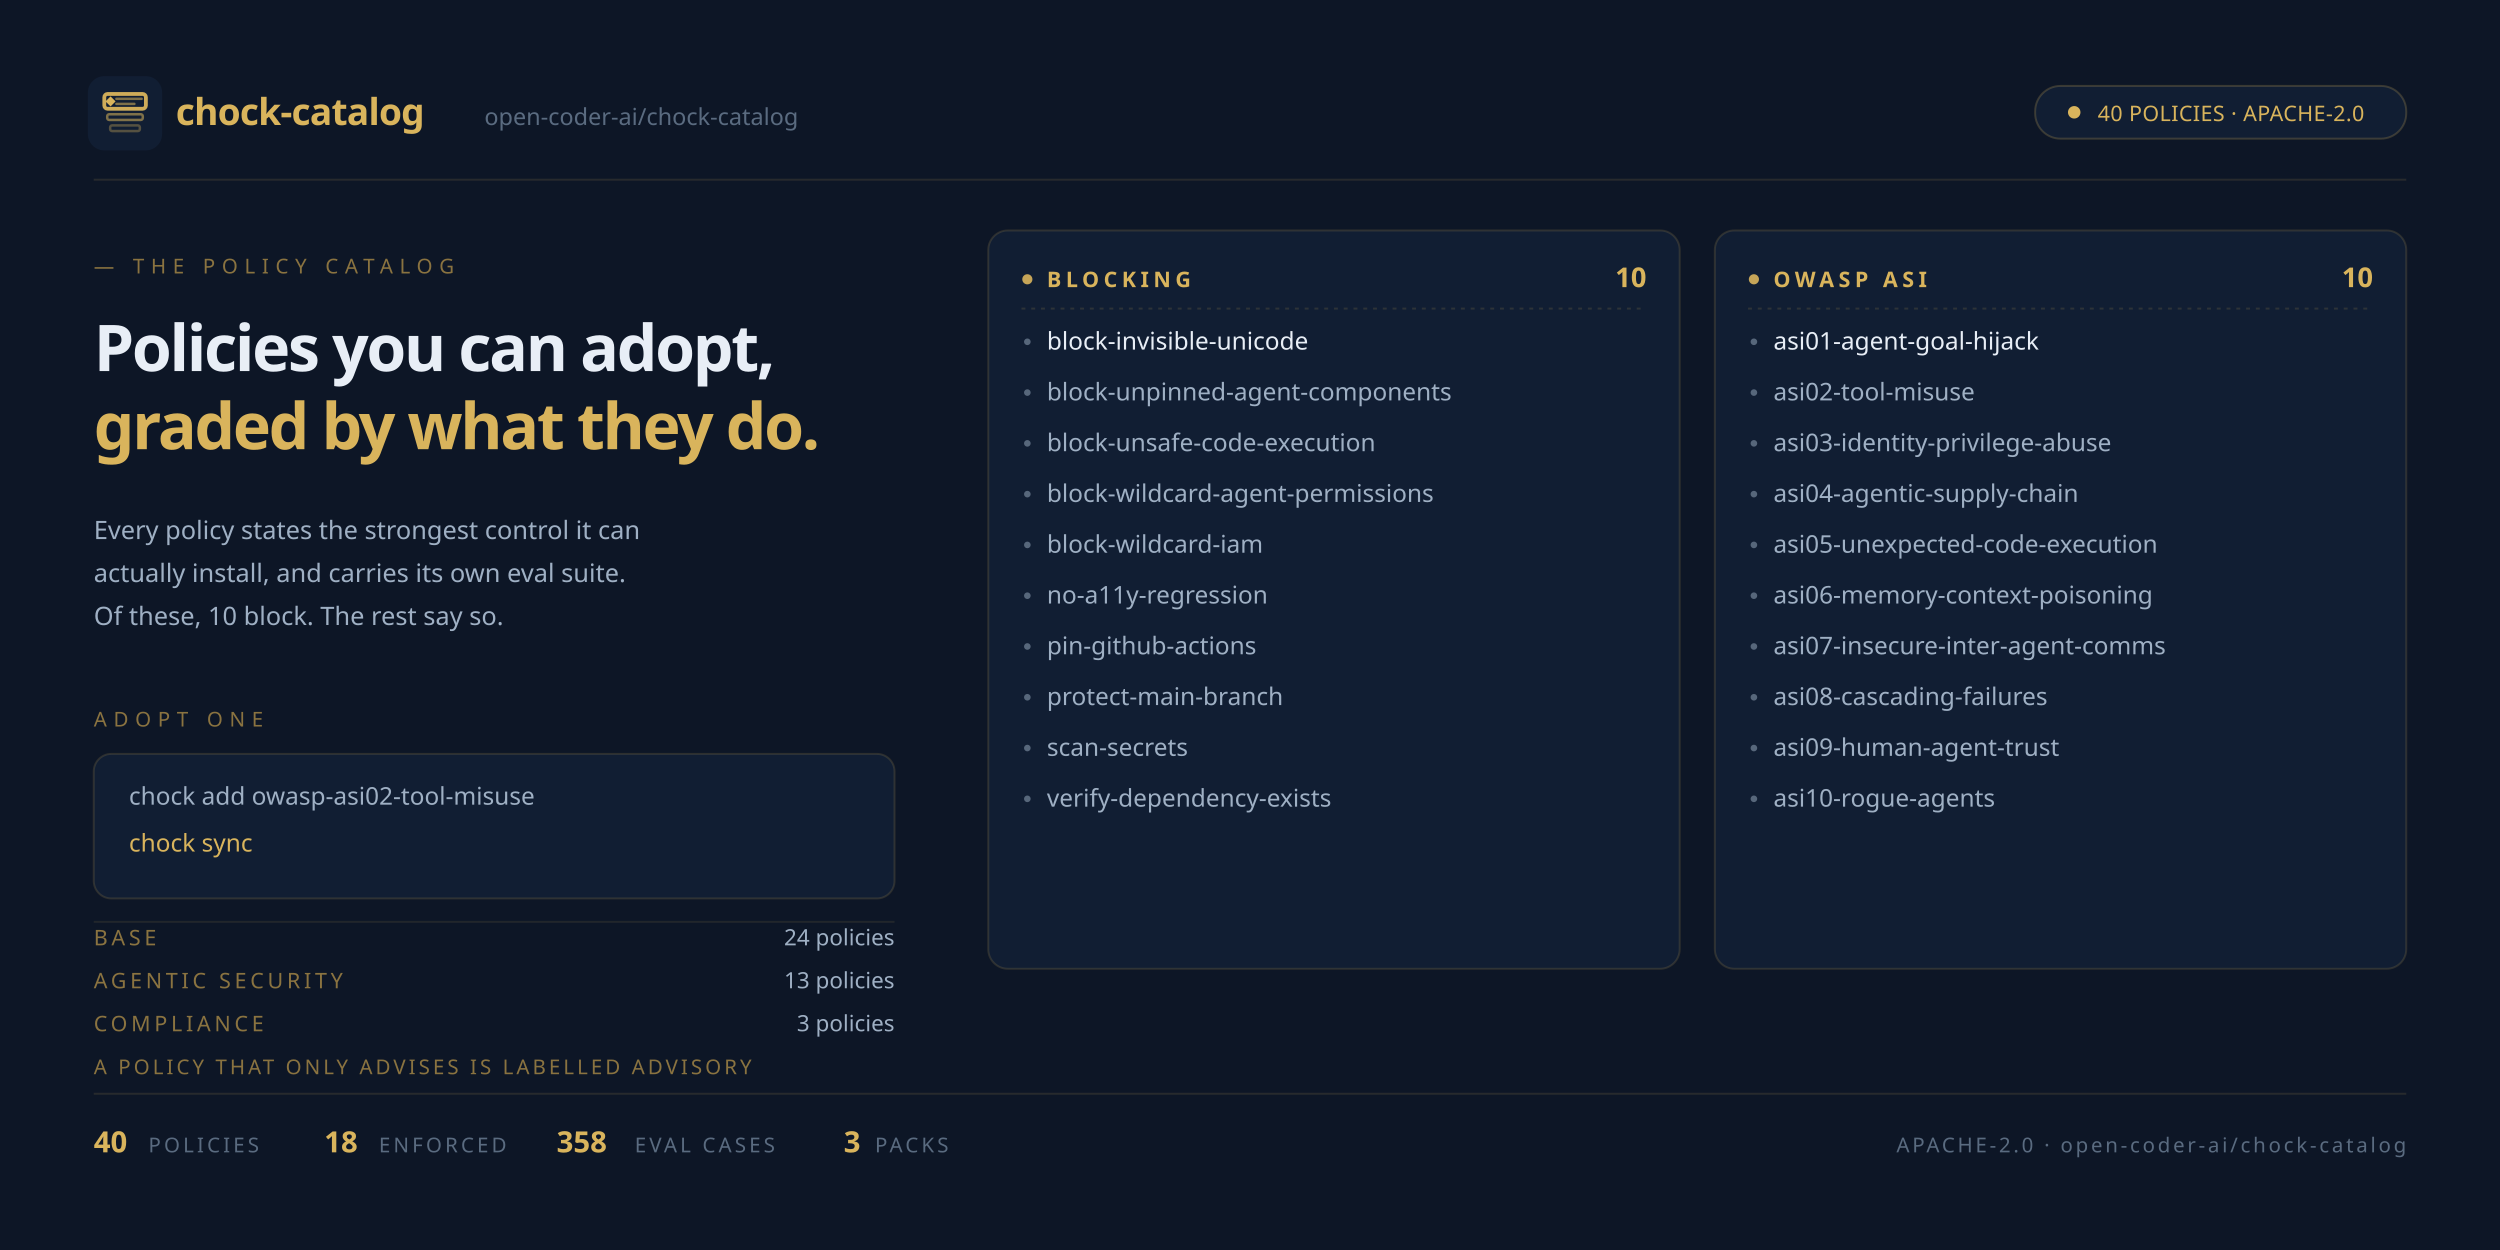
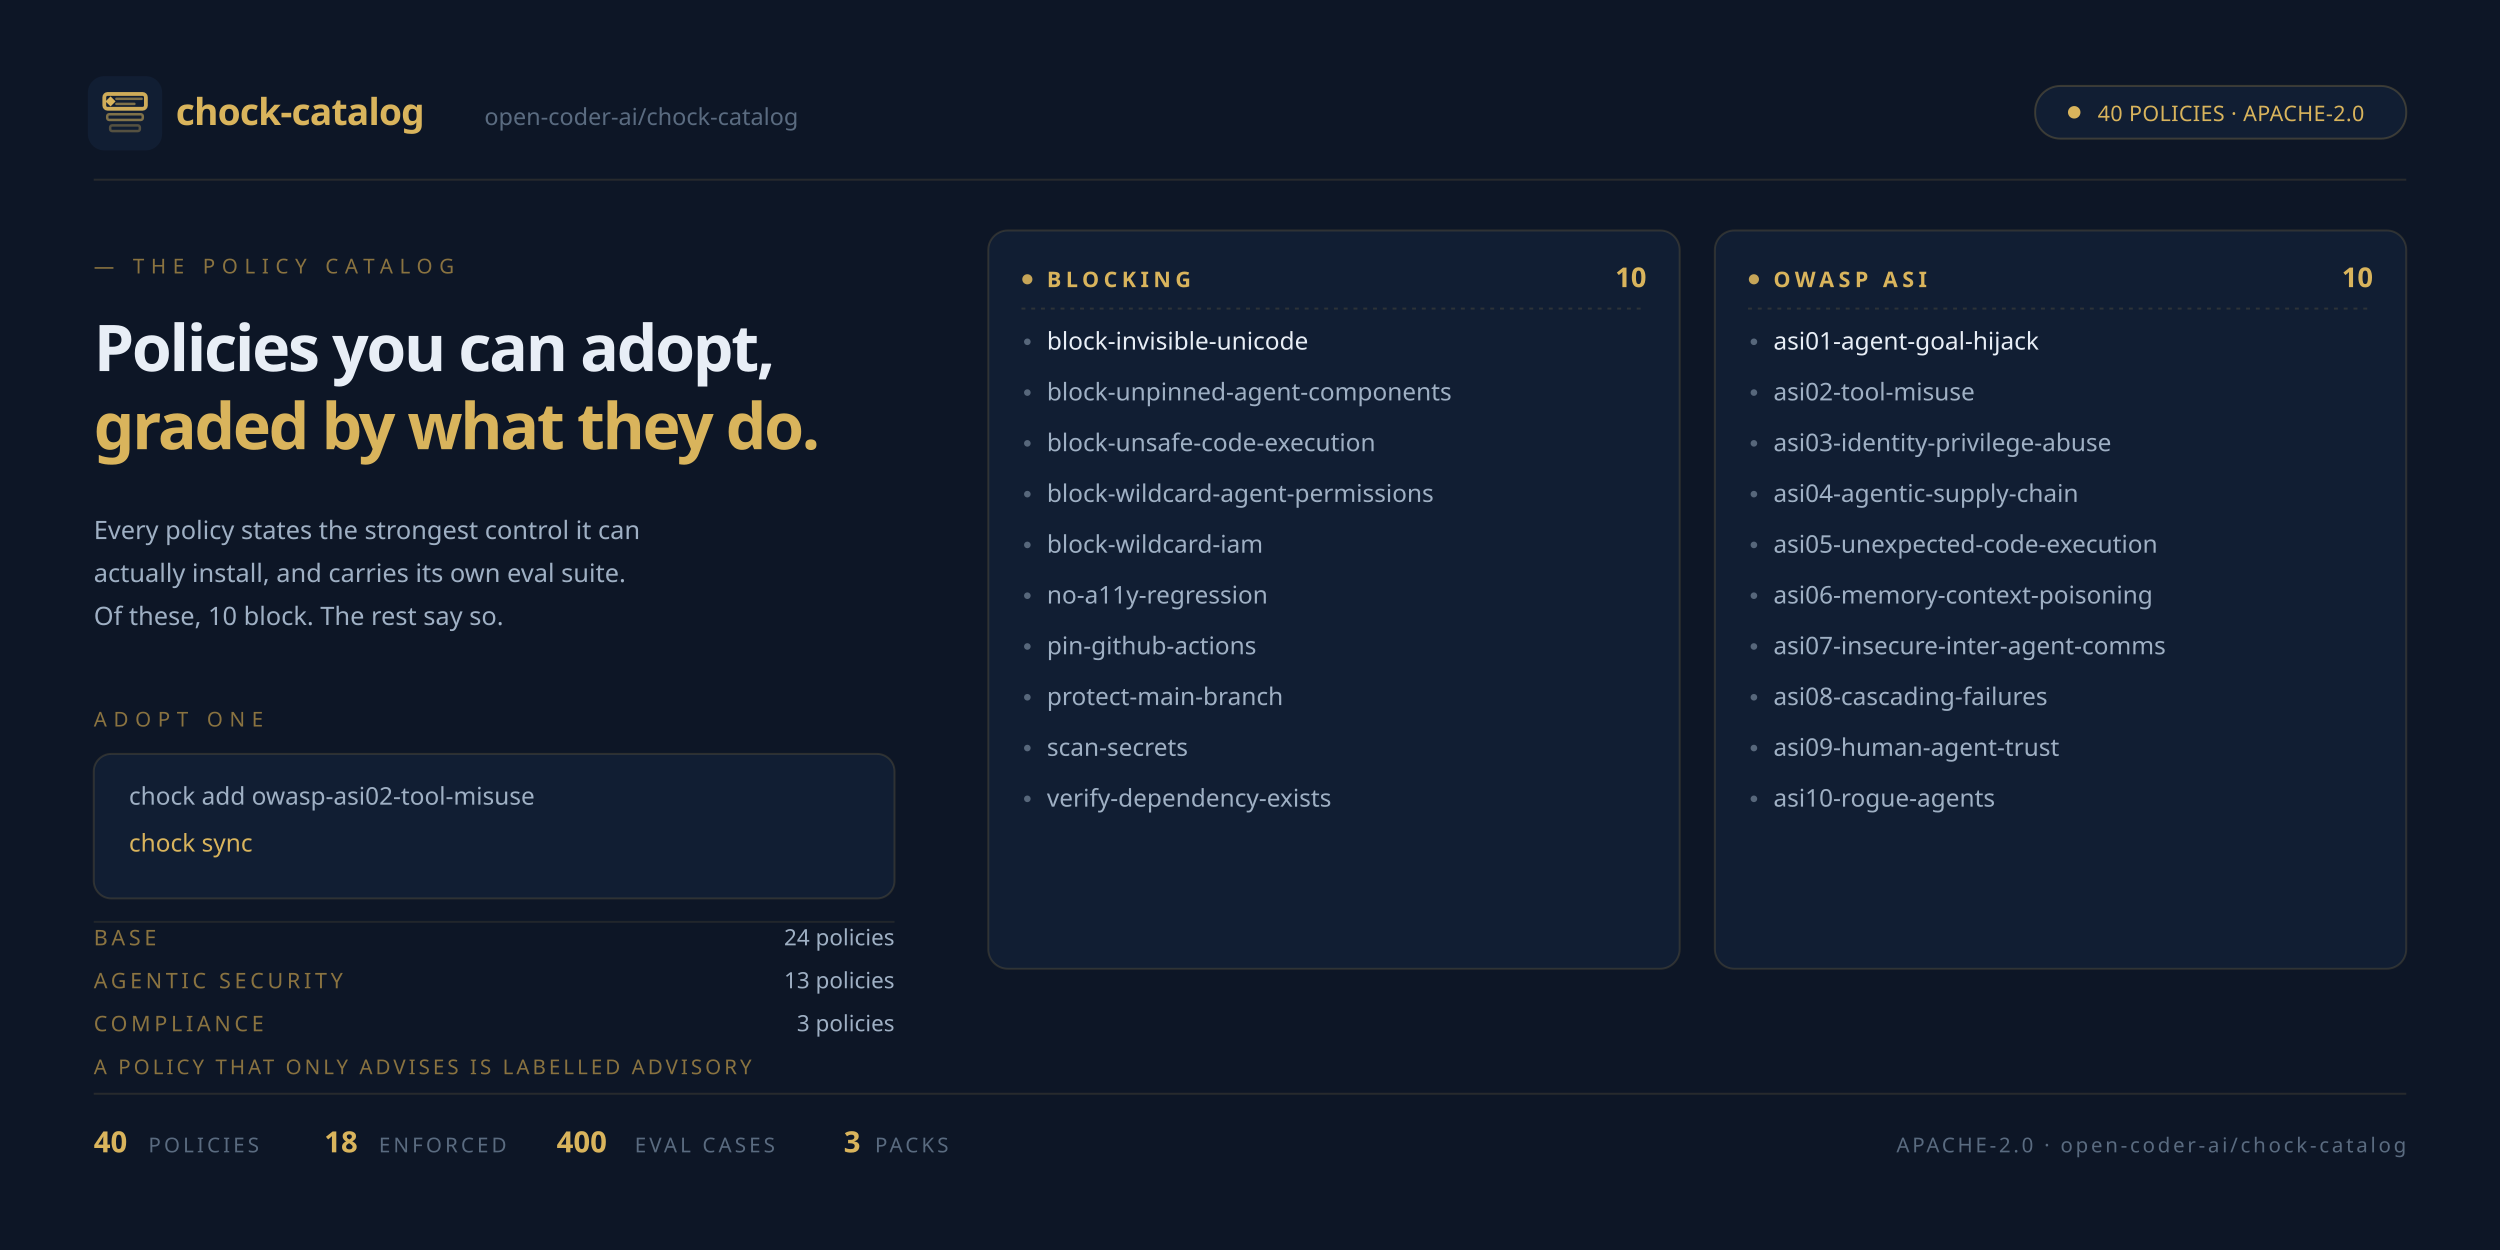
- <svg xmlns="http://www.w3.org/2000/svg" width="1280" height="640" viewBox="0 0 1280 640" role="img" aria-label="chock-catalog — the policy catalog for chock: policies you can adopt, graded by what they actually enforce. 40 policies across 3 packs (agentic-security 13, base 24, compliance 3); 18 enforced (10 at commit, 8 at pre-tool-use) and 22 advisory; 358 eval cases. The 10 blocking policies: block-invisible-unicode, block-unpinned-agent-components, block-unsafe-code-execution, block-wildcard-agent-permissions, block-wildcard-iam, no-a11y-regression, pin-github-actions, protect-main-branch, scan-secrets, verify-dependency-exists. Full OWASP Agentic Security Initiative top ten coverage, ASI01 through ASI10. Apache-2.0.">
+ <svg xmlns="http://www.w3.org/2000/svg" width="1280" height="640" viewBox="0 0 1280 640" role="img" aria-label="chock-catalog — the policy catalog for chock: policies you can adopt, graded by what they actually enforce. 40 policies across 3 packs (agentic-security 13, base 24, compliance 3); 18 enforced (10 at commit, 8 at pre-tool-use) and 22 advisory; 400 eval cases. The 10 blocking policies: block-invisible-unicode, block-unpinned-agent-components, block-unsafe-code-execution, block-wildcard-agent-permissions, block-wildcard-iam, no-a11y-regression, pin-github-actions, protect-main-branch, scan-secrets, verify-dependency-exists. Full OWASP Agentic Security Initiative top ten coverage, ASI01 through ASI10. Apache-2.0.">
  <rect width="1280" height="640" fill="#0D1626" />
  <rect x="45.0" y="39.0" width="38" height="38" rx="8.4" fill="#111E33" />
  <rect x="56.4" y="64.2" width="15.2" height="2.9" rx="1.0" fill="none" stroke="#D9B45C" stroke-width="1.29" stroke-opacity="0.34" />
  <rect x="54.9" y="58.5" width="18.2" height="2.9" rx="1.0" fill="none" stroke="#D9B45C" stroke-width="1.29" stroke-opacity="0.55" />
  <rect x="53.4" y="48.1" width="21.3" height="7.6" rx="1.7" fill="none" stroke="#D9B45C" stroke-width="1.94" stroke-opacity="0.95" />
  <rect x="54.77" y="50.10" width="3.65" height="3.65" transform="rotate(45 56.59 51.92)" fill="#D9B45C" />
  <line x1="59.6" y1="50.6" x2="72.5" y2="50.6" stroke="#D9B45C" stroke-width="1.29" stroke-opacity="0.55" stroke-linecap="round" />
  <line x1="59.6" y1="53.2" x2="68.8" y2="53.2" stroke="#D9B45C" stroke-width="1.29" stroke-opacity="0.55" stroke-linecap="round" />
  <text x="90" y="64" font-family="Geist Mono" font-size="19" font-weight="700" letter-spacing="-0.4" fill="#D9B45C">chock-catalog</text>
  <text x="248" y="64" font-family="Geist Mono" font-size="12" fill="#5A6B80">open-coder-ai/chock-catalog</text>
  <rect x="1042" y="44" width="190" height="27" rx="13" fill="#111E33" stroke="#D9B45C" stroke-opacity="0.22" />
  <circle cx="1062" cy="57.5" r="3.2" fill="#D9B45C" />
  <text x="1074" y="62" font-family="Geist Mono" font-size="11" letter-spacing="0.2" fill="#D9B45C">40 POLICIES · APACHE-2.0</text>
  <line x1="48" y1="92" x2="1232" y2="92" stroke="#D9B45C" stroke-opacity="0.13" stroke-width="1" />
  <text x="48" y="140" font-family="Geist Mono" font-size="10.5" letter-spacing="3.4" fill="#8A7340">— THE POLICY CATALOG</text>
  <text x="48" y="190" font-family="Geist Mono" font-size="33" font-weight="700" letter-spacing="-1.2" fill="#E8EEF6">Policies you can adopt,</text>
  <text x="48" y="230" font-family="Geist Mono" font-size="33" font-weight="700" letter-spacing="-1.2" fill="#D9B45C">graded by what they do.</text>
  <text x="48" y="276" font-family="Geist Mono" font-size="13" fill="#9FB0C4">Every policy states the strongest control it can</text>
  <text x="48" y="298" font-family="Geist Mono" font-size="13" fill="#9FB0C4">actually install, and carries its own eval suite.</text>
  <text x="48" y="320" font-family="Geist Mono" font-size="13" fill="#9FB0C4">Of these, 10 block. The rest say so.</text>
  <text x="48" y="372" font-family="Geist Mono" font-size="10.5" letter-spacing="3.4" fill="#8A7340">ADOPT ONE</text>
  <rect x="48" y="386" width="410" height="74" rx="9" fill="#111E33" stroke="#D9B45C" stroke-opacity="0.16" />
  <text x="66" y="412" font-family="Geist Mono" font-size="12.5" fill="#9FB0C4">chock add owasp-asi02-tool-misuse</text>
  <text x="66" y="436" font-family="Geist Mono" font-size="12.5" fill="#D9B45C">chock sync</text>
  <line x1="48" y1="472" x2="458" y2="472" stroke="#D9B45C" stroke-opacity="0.10" stroke-width="1" />
  <text x="48" y="484" font-family="Geist Mono" font-size="11" letter-spacing="1.9" fill="#8A7340">BASE</text>
  <text x="458" y="484" font-family="Geist Mono" font-size="11.5" text-anchor="end" fill="#9FB0C4">24 policies</text>
  <text x="48" y="506" font-family="Geist Mono" font-size="11" letter-spacing="1.9" fill="#8A7340">AGENTIC SECURITY</text>
  <text x="458" y="506" font-family="Geist Mono" font-size="11.5" text-anchor="end" fill="#9FB0C4">13 policies</text>
  <text x="48" y="528" font-family="Geist Mono" font-size="11" letter-spacing="1.9" fill="#8A7340">COMPLIANCE</text>
  <text x="458" y="528" font-family="Geist Mono" font-size="11.5" text-anchor="end" fill="#9FB0C4">3 policies</text>
  <text x="48" y="550" font-family="Geist Mono" font-size="10.5" letter-spacing="1.55" fill="#8A7340">A POLICY THAT ONLY ADVISES IS LABELLED ADVISORY</text>
  <rect x="506" y="118" width="354" height="378" rx="10" fill="#111E33" stroke="#D9B45C" stroke-opacity="0.16" stroke-width="1" />
  <circle cx="526" cy="143" r="2.6" fill="#D9B45C" fill-opacity="0.9" />
  <text x="536" y="147" font-family="Geist Mono" font-size="11" font-weight="700" letter-spacing="2.3" fill="#D9B45C">BLOCKING</text>
  <text x="843" y="147" font-family="Geist Mono" font-size="14" font-weight="700" text-anchor="end" fill="#D9B45C">10</text>
  <line x1="523" y1="158" x2="843" y2="158" stroke="#D9B45C" stroke-opacity="0.14" stroke-width="1" stroke-dasharray="2 3" />
  <circle cx="526" cy="175" r="1.7" fill="#9FB0C4" fill-opacity="0.5" />
  <text x="536" y="179" font-family="Geist Mono" font-size="12.5" fill="#E8EEF6">block-invisible-unicode</text>
  <circle cx="526" cy="201" r="1.7" fill="#9FB0C4" fill-opacity="0.5" />
  <text x="536" y="205" font-family="Geist Mono" font-size="12.5" fill="#9FB0C4">block-unpinned-agent-components</text>
  <circle cx="526" cy="227" r="1.7" fill="#9FB0C4" fill-opacity="0.5" />
  <text x="536" y="231" font-family="Geist Mono" font-size="12.5" fill="#9FB0C4">block-unsafe-code-execution</text>
  <circle cx="526" cy="253" r="1.7" fill="#9FB0C4" fill-opacity="0.5" />
  <text x="536" y="257" font-family="Geist Mono" font-size="12.5" fill="#9FB0C4">block-wildcard-agent-permissions</text>
  <circle cx="526" cy="279" r="1.7" fill="#9FB0C4" fill-opacity="0.5" />
  <text x="536" y="283" font-family="Geist Mono" font-size="12.5" fill="#9FB0C4">block-wildcard-iam</text>
  <circle cx="526" cy="305" r="1.7" fill="#9FB0C4" fill-opacity="0.5" />
  <text x="536" y="309" font-family="Geist Mono" font-size="12.5" fill="#9FB0C4">no-a11y-regression</text>
  <circle cx="526" cy="331" r="1.7" fill="#9FB0C4" fill-opacity="0.5" />
  <text x="536" y="335" font-family="Geist Mono" font-size="12.5" fill="#9FB0C4">pin-github-actions</text>
  <circle cx="526" cy="357" r="1.7" fill="#9FB0C4" fill-opacity="0.5" />
  <text x="536" y="361" font-family="Geist Mono" font-size="12.5" fill="#9FB0C4">protect-main-branch</text>
  <circle cx="526" cy="383" r="1.7" fill="#9FB0C4" fill-opacity="0.5" />
  <text x="536" y="387" font-family="Geist Mono" font-size="12.5" fill="#9FB0C4">scan-secrets</text>
  <circle cx="526" cy="409" r="1.7" fill="#9FB0C4" fill-opacity="0.5" />
  <text x="536" y="413" font-family="Geist Mono" font-size="12.5" fill="#9FB0C4">verify-dependency-exists</text>
  <rect x="878" y="118" width="354" height="378" rx="10" fill="#111E33" stroke="#D9B45C" stroke-opacity="0.16" stroke-width="1" />
  <circle cx="898" cy="143" r="2.6" fill="#D9B45C" fill-opacity="0.9" />
  <text x="908" y="147" font-family="Geist Mono" font-size="11" font-weight="700" letter-spacing="2.3" fill="#D9B45C">OWASP ASI</text>
  <text x="1215" y="147" font-family="Geist Mono" font-size="14" font-weight="700" text-anchor="end" fill="#D9B45C">10</text>
  <line x1="895" y1="158" x2="1215" y2="158" stroke="#D9B45C" stroke-opacity="0.14" stroke-width="1" stroke-dasharray="2 3" />
  <circle cx="898" cy="175" r="1.7" fill="#9FB0C4" fill-opacity="0.5" />
  <text x="908" y="179" font-family="Geist Mono" font-size="12.5" fill="#E8EEF6">asi01-agent-goal-hijack</text>
  <circle cx="898" cy="201" r="1.7" fill="#9FB0C4" fill-opacity="0.5" />
  <text x="908" y="205" font-family="Geist Mono" font-size="12.5" fill="#9FB0C4">asi02-tool-misuse</text>
  <circle cx="898" cy="227" r="1.7" fill="#9FB0C4" fill-opacity="0.5" />
  <text x="908" y="231" font-family="Geist Mono" font-size="12.5" fill="#9FB0C4">asi03-identity-privilege-abuse</text>
  <circle cx="898" cy="253" r="1.7" fill="#9FB0C4" fill-opacity="0.5" />
  <text x="908" y="257" font-family="Geist Mono" font-size="12.5" fill="#9FB0C4">asi04-agentic-supply-chain</text>
  <circle cx="898" cy="279" r="1.7" fill="#9FB0C4" fill-opacity="0.5" />
  <text x="908" y="283" font-family="Geist Mono" font-size="12.5" fill="#9FB0C4">asi05-unexpected-code-execution</text>
  <circle cx="898" cy="305" r="1.7" fill="#9FB0C4" fill-opacity="0.5" />
  <text x="908" y="309" font-family="Geist Mono" font-size="12.5" fill="#9FB0C4">asi06-memory-context-poisoning</text>
  <circle cx="898" cy="331" r="1.7" fill="#9FB0C4" fill-opacity="0.5" />
  <text x="908" y="335" font-family="Geist Mono" font-size="12.5" fill="#9FB0C4">asi07-insecure-inter-agent-comms</text>
  <circle cx="898" cy="357" r="1.7" fill="#9FB0C4" fill-opacity="0.5" />
  <text x="908" y="361" font-family="Geist Mono" font-size="12.5" fill="#9FB0C4">asi08-cascading-failures</text>
  <circle cx="898" cy="383" r="1.7" fill="#9FB0C4" fill-opacity="0.5" />
  <text x="908" y="387" font-family="Geist Mono" font-size="12.5" fill="#9FB0C4">asi09-human-agent-trust</text>
  <circle cx="898" cy="409" r="1.7" fill="#9FB0C4" fill-opacity="0.5" />
  <text x="908" y="413" font-family="Geist Mono" font-size="12.5" fill="#9FB0C4">asi10-rogue-agents</text>
  <line x1="48" y1="560" x2="1232" y2="560" stroke="#D9B45C" stroke-opacity="0.13" stroke-width="1" />
  <text x="48" y="590" font-family="Geist Mono" font-size="15" font-weight="700" fill="#D9B45C">40</text>
  <text x="76" y="590" font-family="Geist Mono" font-size="10.5" letter-spacing="1.6" fill="#5A6B80">POLICIES</text>
  <text x="166" y="590" font-family="Geist Mono" font-size="15" font-weight="700" fill="#D9B45C">18</text>
  <text x="194" y="590" font-family="Geist Mono" font-size="10.5" letter-spacing="1.6" fill="#5A6B80">ENFORCED</text>
-   <text x="285" y="590" font-family="Geist Mono" font-size="15" font-weight="700" fill="#D9B45C">358</text>
+   <text x="285" y="590" font-family="Geist Mono" font-size="15" font-weight="700" fill="#D9B45C">400</text>
  <text x="325" y="590" font-family="Geist Mono" font-size="10.5" letter-spacing="1.6" fill="#5A6B80">EVAL CASES</text>
  <text x="432" y="590" font-family="Geist Mono" font-size="15" font-weight="700" fill="#D9B45C">3</text>
  <text x="448" y="590" font-family="Geist Mono" font-size="10.5" letter-spacing="1.6" fill="#5A6B80">PACKS</text>
  <text x="1232" y="590" font-family="Geist Mono" font-size="10.5" letter-spacing="1.4" text-anchor="end" fill="#5A6B80">APACHE-2.0 · open-coder-ai/chock-catalog</text>
</svg>
